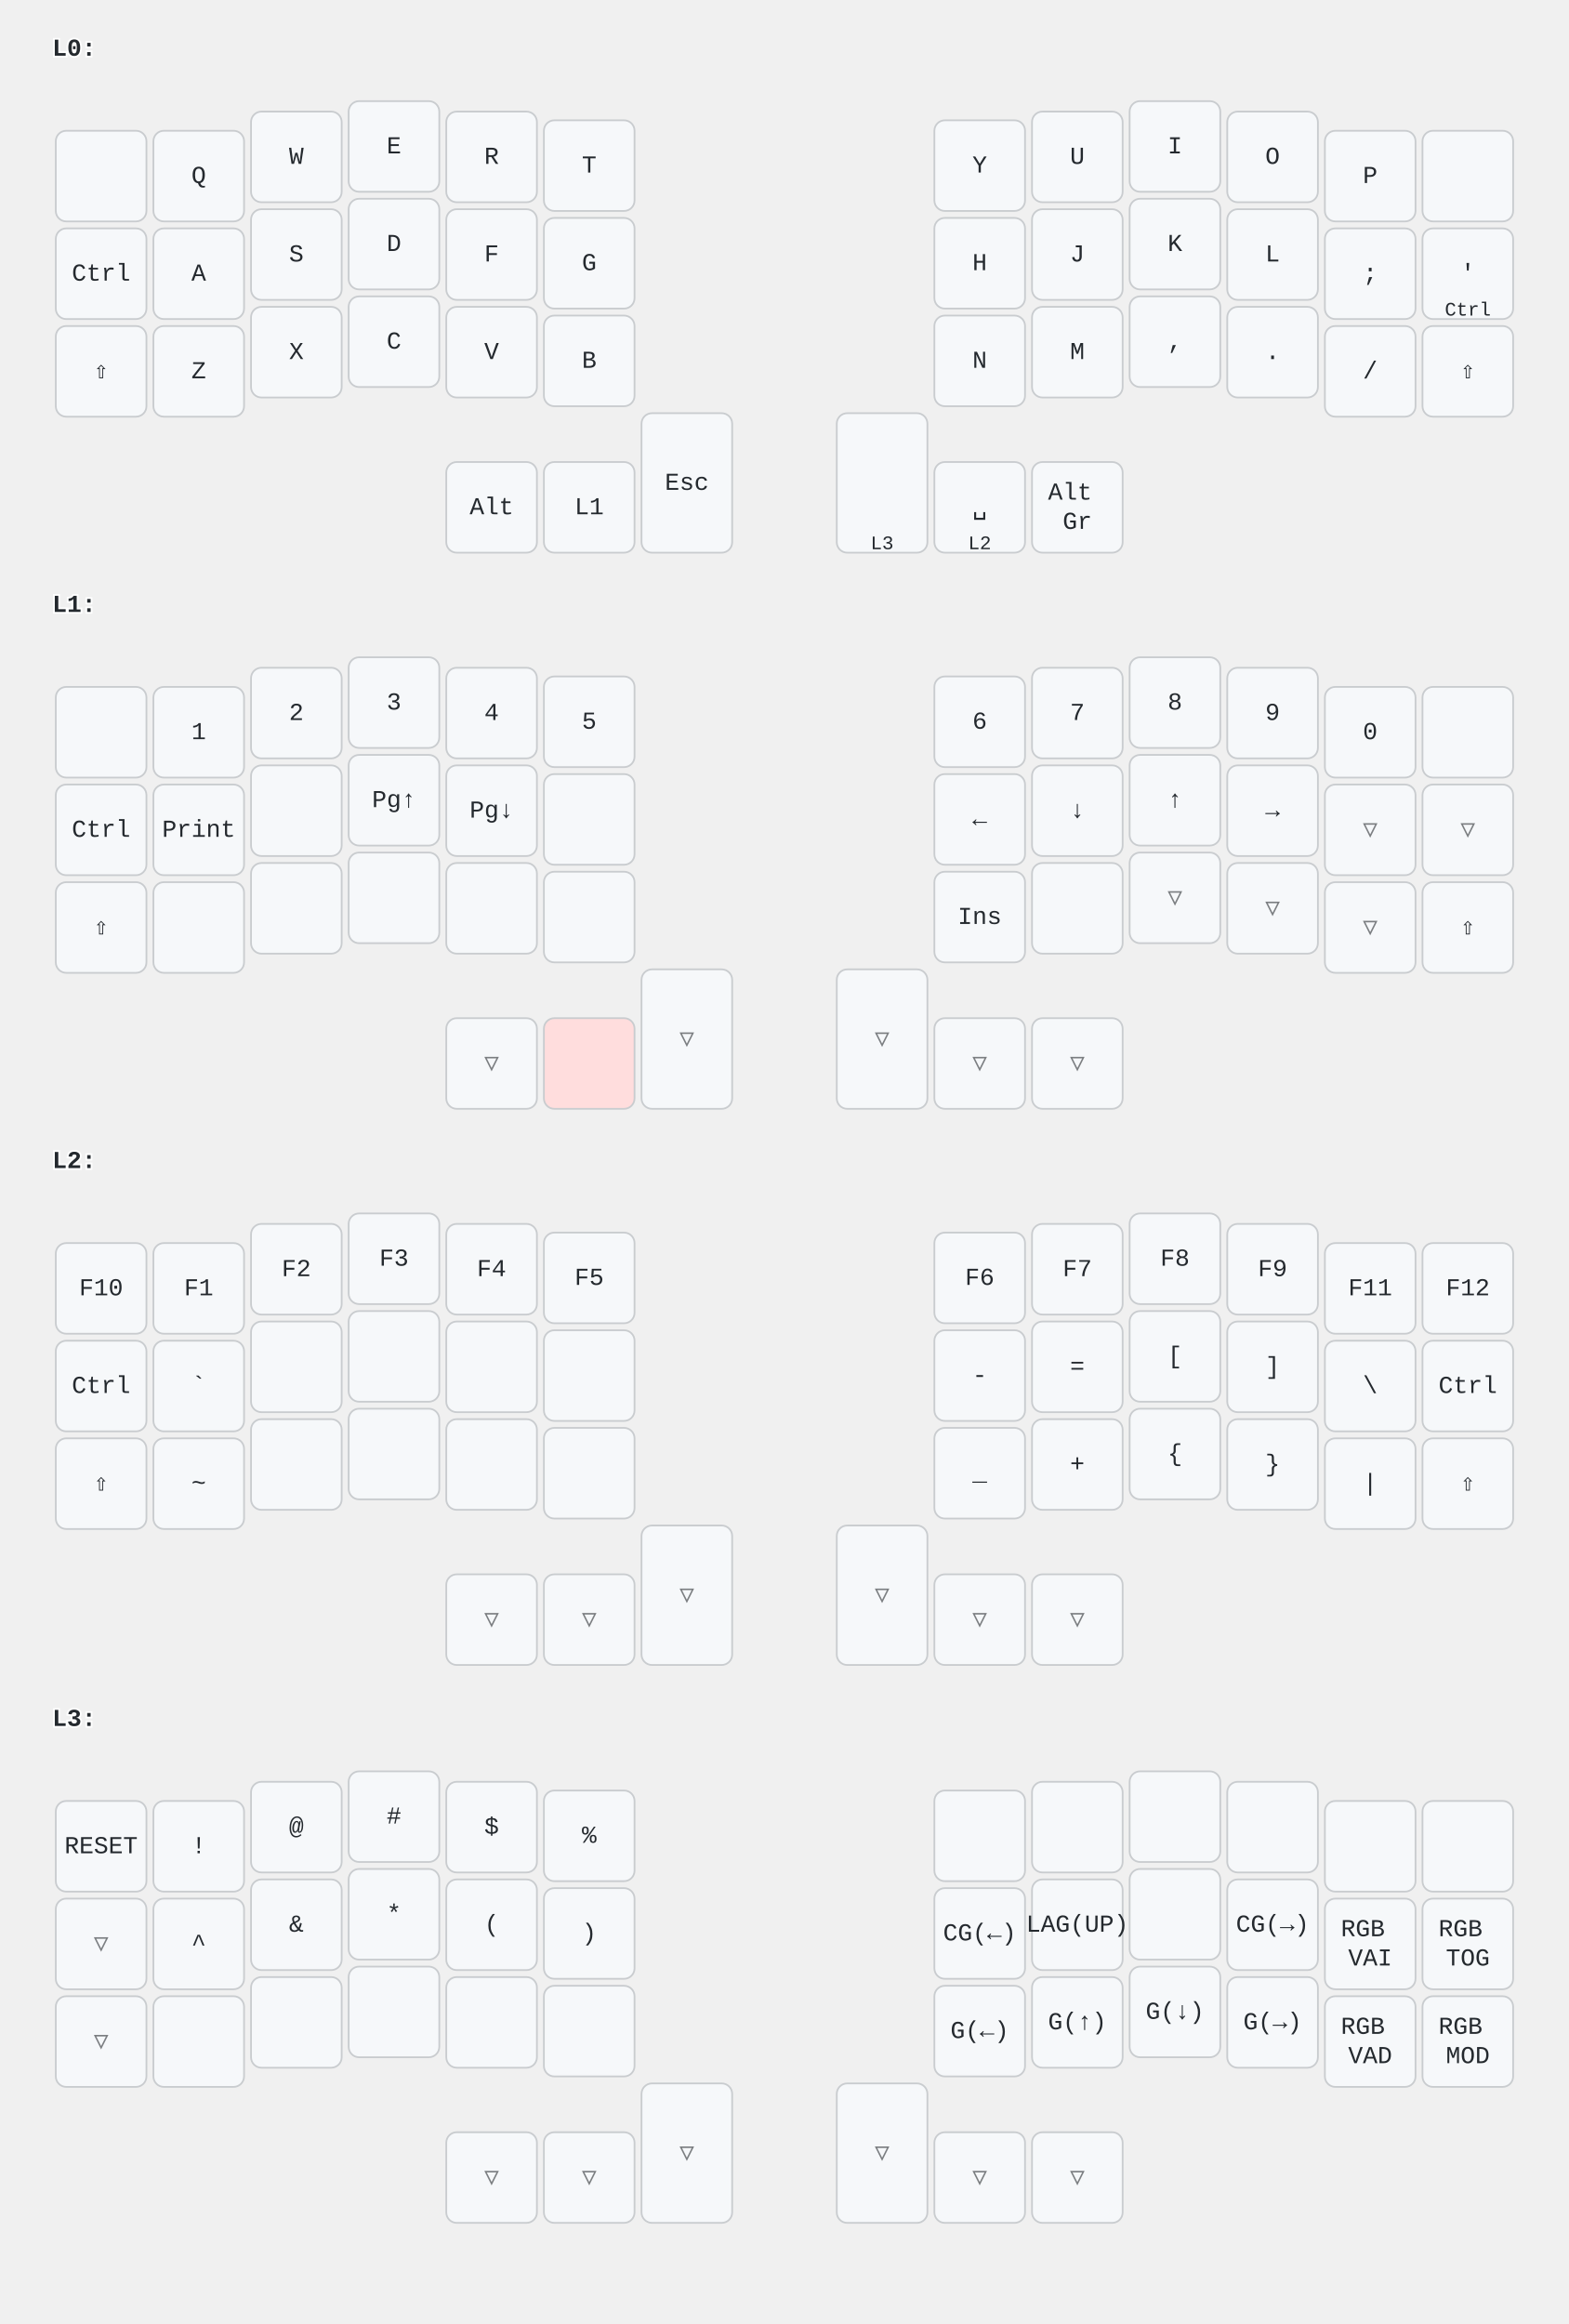
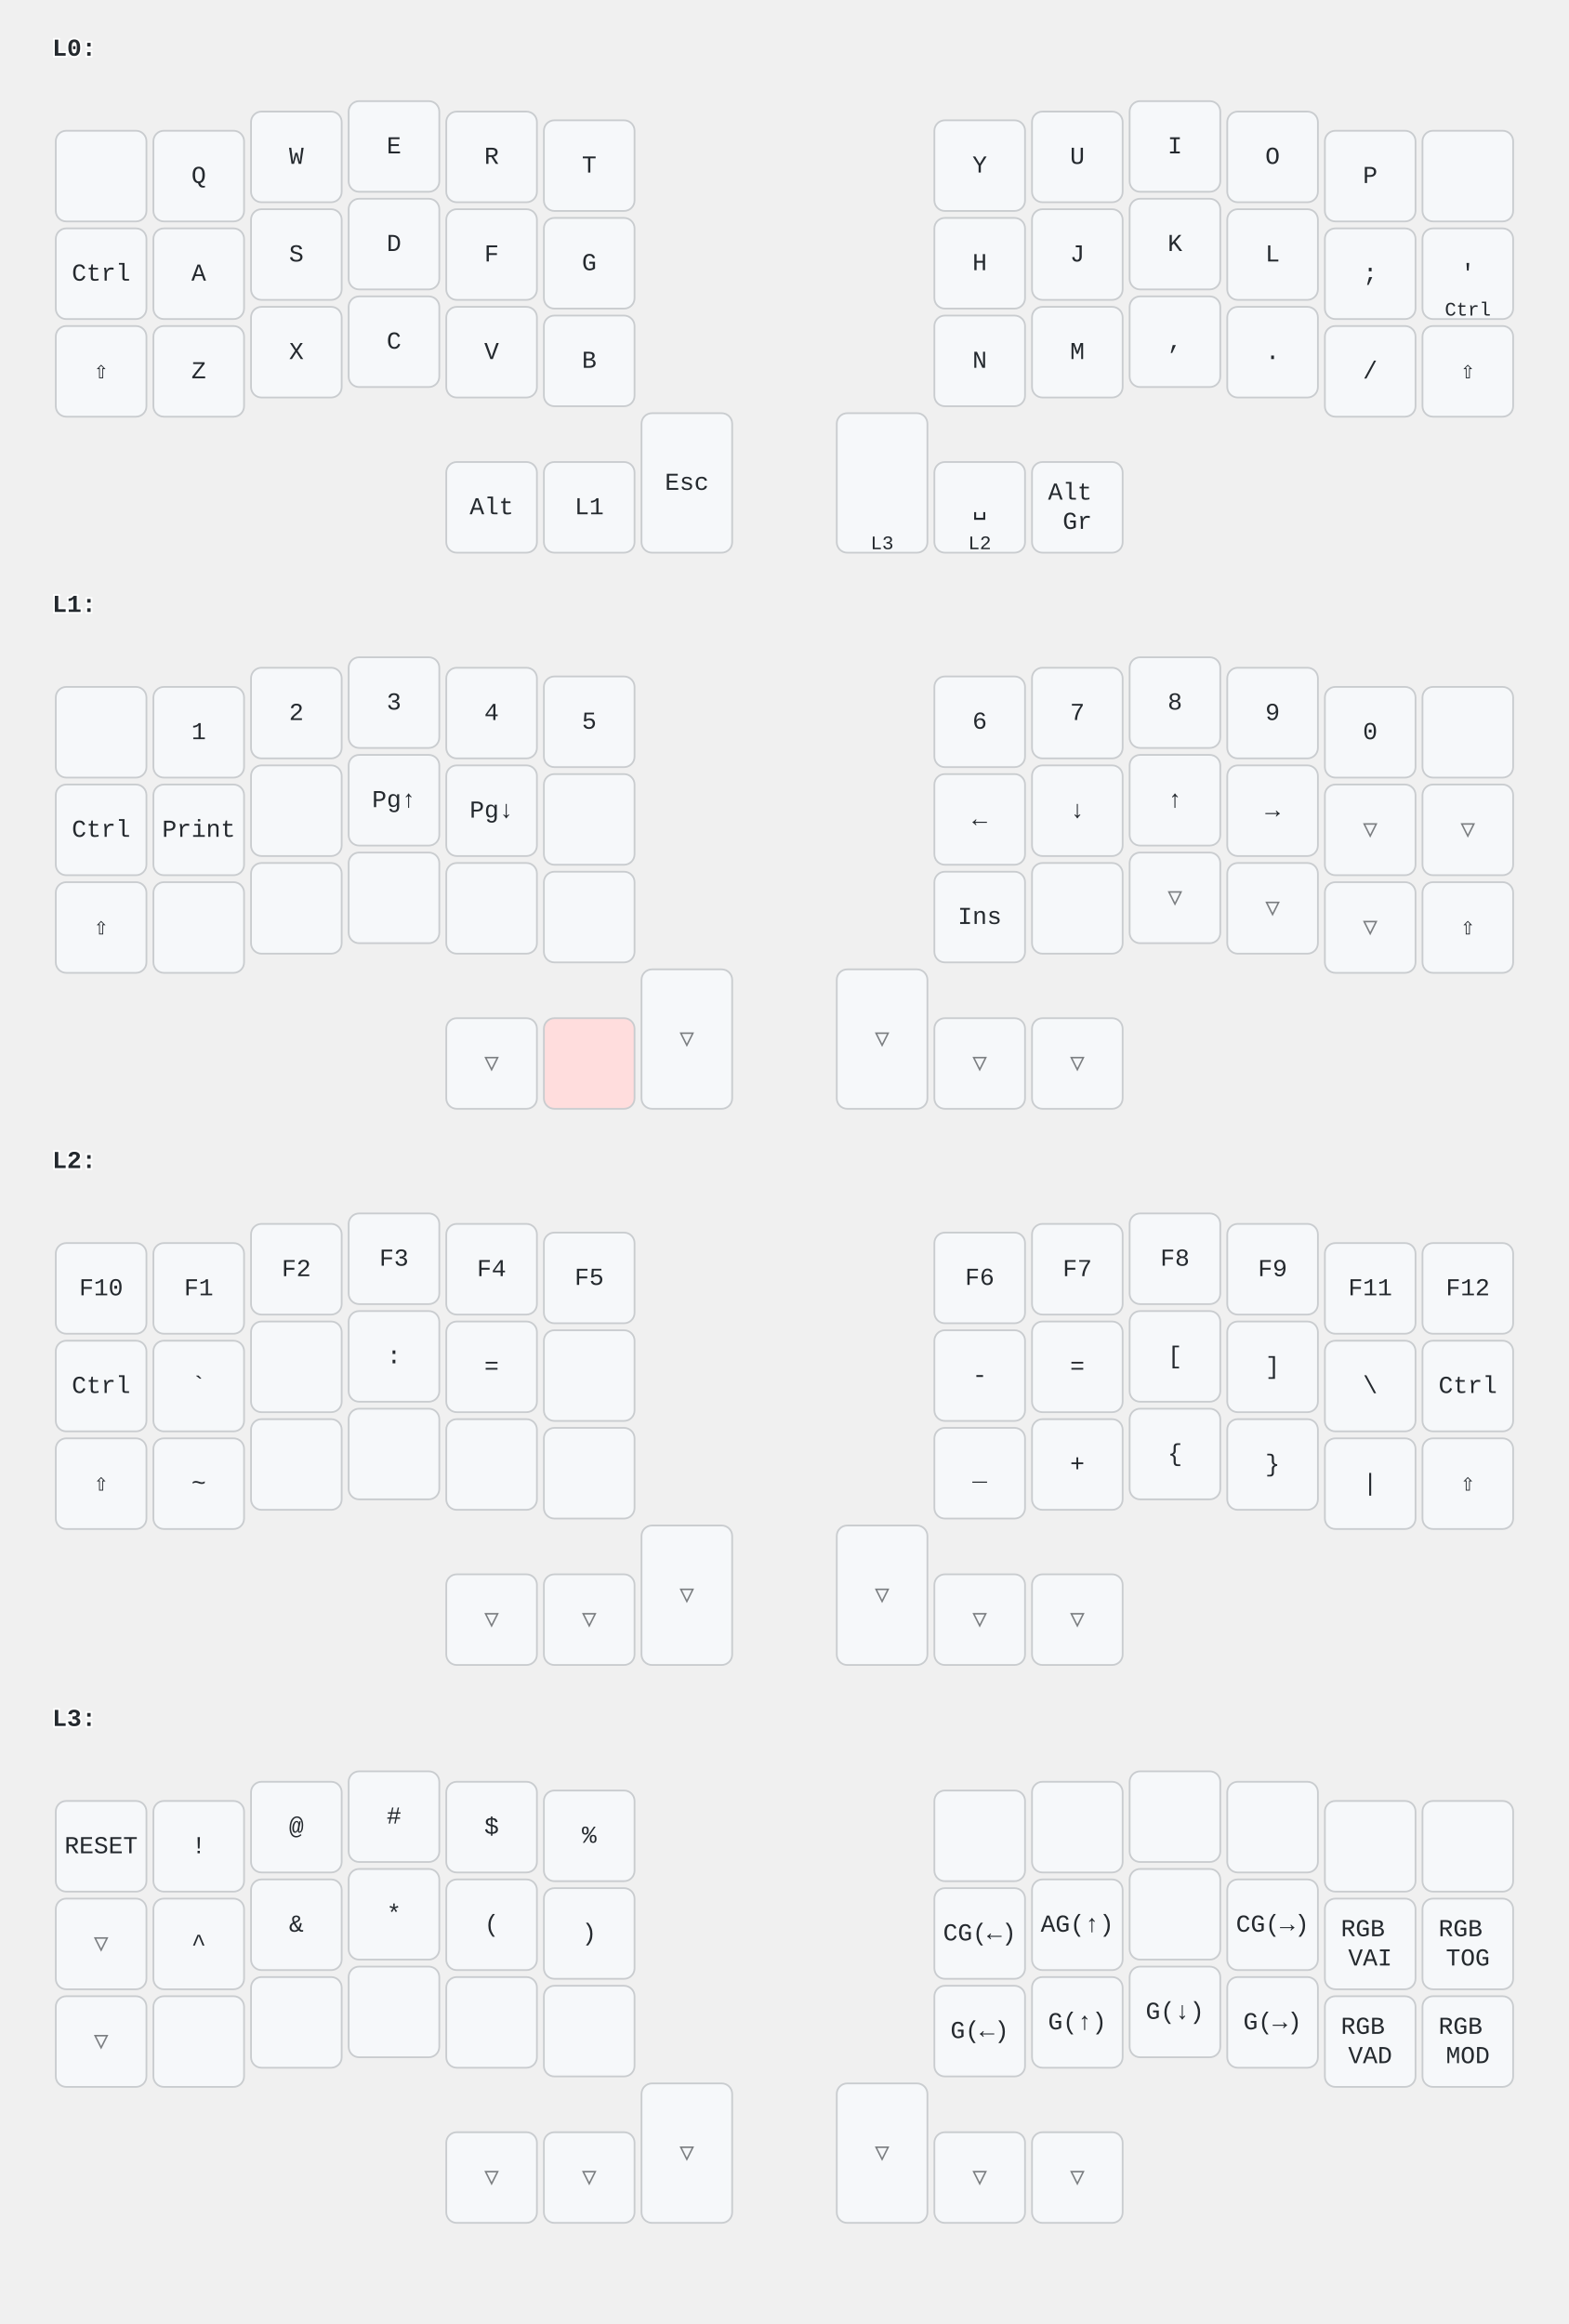
<svg xmlns="http://www.w3.org/2000/svg" xmlns:xlink="http://www.w3.org/1999/xlink" width="900" height="1333" viewBox="0 0 900 1333" class="keymap">
  <defs>/* start glyphs */
<svg id="mdi:apps">
      <svg id="mdi-apps" viewBox="0 0 24 24">
        <path d="M16,20H20V16H16M16,14H20V10H16M10,8H14V4H10M16,8H20V4H16M10,14H14V10H10M4,14H8V10H4M4,20H8V16H4M10,20H14V16H10M4,8H8V4H4V8Z" />
      </svg>
    </svg>
    <svg id="mdi:backspace">
      <svg id="mdi-backspace" viewBox="0 0 24 24">
        <path d="M22,3H7C6.31,3 5.77,3.35 5.41,3.88L0,12L5.41,20.11C5.77,20.64 6.31,21 7,21H22A2,2 0 0,0 24,19V5A2,2 0 0,0 22,3M19,15.59L17.59,17L14,13.41L10.41,17L9,15.59L12.59,12L9,8.41L10.41,7L14,10.59L17.59,7L19,8.41L15.41,12" />
      </svg>
    </svg>
    <svg id="mdi:backspace-reverse">
      <svg id="mdi-backspace-reverse" viewBox="0 0 24 24">
        <path d="M2,21H17C17.7,21 18.2,20.6 18.6,20.1L24,12L18.6,3.9C18.2,3.4 17.7,3 17,3H2A2,2 0 0,0 0,5V19A2,2 0 0,0 2,21M5,8.4L6.4,7L10,10.6L13.6,7L15,8.4L11.4,12L15,15.6L13.6,17L10,13.4L6.4,17L5,15.6L8.6,12" />
      </svg>
    </svg>
    <svg id="mdi:keyboard-return">
      <svg id="mdi-keyboard-return" viewBox="0 0 24 24">
        <path d="M19,7V11H5.83L9.41,7.41L8,6L2,12L8,18L9.41,16.58L5.83,13H21V7H19Z" />
      </svg>
    </svg>
    <svg id="mdi:keyboard-tab">
      <svg id="mdi-keyboard-tab" viewBox="0 0 24 24">
        <path d="M20,18H22V6H20M11.59,7.41L15.17,11H1V13H15.17L11.59,16.58L13,18L19,12L13,6L11.59,7.41Z" />
      </svg>
    </svg>
    <svg id="mdi:microsoft-windows">
      <svg id="mdi-microsoft-windows" viewBox="0 0 24 24">
        <path d="M3,12V6.75L9,5.43V11.91L3,12M20,3V11.75L10,11.9V5.21L20,3M3,13L9,13.09V19.9L3,18.75V13M20,13.25V22L10,20.09V13.1L20,13.25Z" />
      </svg>
    </svg>
    <svg id="mdi:ray-end">
      <svg id="mdi-ray-end" viewBox="0 0 24 24">
        <path d="M20,9C18.69,9 17.58,9.83 17.17,11H2V13H17.17C17.58,14.17 18.69,15 20,15A3,3 0 0,0 23,12A3,3 0 0,0 20,9Z" />
      </svg>
    </svg>
    <svg id="mdi:ray-start">
      <svg id="mdi-ray-start" viewBox="0 0 24 24">
        <path d="M4,9C5.31,9 6.42,9.83 6.83,11H22V13H6.83C6.42,14.17 5.31,15 4,15A3,3 0 0,1 1,12A3,3 0 0,1 4,9Z" />
      </svg>
    </svg>
  </defs>/* end glyphs */
<style>/* inherit to force styles through use tags */
svg path {
    fill: inherit;
}

/* font and background color specifications */
svg.keymap {
    font-family: SFMono-Regular,Consolas,Liberation Mono,Menlo,monospace;
    font-size: 14px;
    font-kerning: normal;
    text-rendering: optimizeLegibility;
    fill: #24292e;
}

/* default key styling */
rect.key {
    fill: #f6f8fa;
    stroke: #c9cccf;
    stroke-width: 1;
}

/* default key side styling, only used is draw_key_sides is set */
rect.side {
    filter: brightness(90%);
}

/* color accent for combo boxes */
rect.combo, rect.combo-separate {
    fill: #cdf;
}

/* color accent for held keys */
rect.held, rect.combo.held {
    fill: #fdd;
}

/* color accent for ghost (optional) keys */
rect.ghost, rect.combo.ghost {
    stroke-dasharray: 4, 4;
    stroke-width: 2;
}

text {
    text-anchor: middle;
    dominant-baseline: middle;
}

/* styling for layer labels */
text.label {
    font-weight: bold;
    text-anchor: start;
    stroke: white;
    stroke-width: 2;
    paint-order: stroke;
}

/* styling for combo tap, and key hold/shifted label text */
text.combo, text.hold, text.shifted {
    font-size: 11px;
}

text.hold {
    text-anchor: middle;
    dominant-baseline: auto;
}

text.shifted {
    text-anchor: middle;
    dominant-baseline: hanging;
}

/* styling for hold/shifted label text in combo box */
text.combo.hold, text.combo.shifted {
    font-size: 8px;
}

/* lighter symbol for transparent keys */
text.trans {
    fill: #7b7e81;
}

/* styling for combo dendrons */
path.combo {
    stroke-width: 1;
    stroke: gray;
    fill: none;
}

/* Start Tabler Icons Cleanup */
/* cannot use height/width with glyphs */
.icon-tabler &gt; path {
    fill: inherit;
    stroke: inherit;
    stroke-width: 2;
}
/* hide tabler's default box */
.icon-tabler &gt; path[stroke="none"][fill="none"] {
    visibility: hidden;
}
/* End Tabler Icons Cleanup */
</style>
  <g transform="translate(30, 0)" class="layer-L0">
    <text x="0" y="28" class="label">L0:</text>
    <g transform="translate(0, 56)">
      <g transform="translate(28, 45)" class="key keypos-0">
        <rect rx="6" ry="6" x="-26" y="-26" width="52" height="52" class="key" />
        <use href="#mdi:keyboard-tab" xlink:href="#mdi:keyboard-tab" x="-7" y="-7" height="14" width="14.0" class="key tap glyph mdi:keyboard-tab" />
      </g>
      <g transform="translate(84, 45)" class="key keypos-1">
        <rect rx="6" ry="6" x="-26" y="-26" width="52" height="52" class="key" />
        <text x="0" y="0" class="key tap">Q</text>
      </g>
      <g transform="translate(140, 34)" class="key keypos-2">
        <rect rx="6" ry="6" x="-26" y="-26" width="52" height="52" class="key" />
        <text x="0" y="0" class="key tap">W</text>
      </g>
      <g transform="translate(196, 28)" class="key keypos-3">
        <rect rx="6" ry="6" x="-26" y="-26" width="52" height="52" class="key" />
        <text x="0" y="0" class="key tap">E</text>
      </g>
      <g transform="translate(252, 34)" class="key keypos-4">
        <rect rx="6" ry="6" x="-26" y="-26" width="52" height="52" class="key" />
        <text x="0" y="0" class="key tap">R</text>
      </g>
      <g transform="translate(308, 39)" class="key keypos-5">
        <rect rx="6" ry="6" x="-26" y="-26" width="52" height="52" class="key" />
        <text x="0" y="0" class="key tap">T</text>
      </g>
      <g transform="translate(532, 39)" class="key keypos-6">
        <rect rx="6" ry="6" x="-26" y="-26" width="52" height="52" class="key" />
        <text x="0" y="0" class="key tap">Y</text>
      </g>
      <g transform="translate(588, 34)" class="key keypos-7">
        <rect rx="6" ry="6" x="-26" y="-26" width="52" height="52" class="key" />
        <text x="0" y="0" class="key tap">U</text>
      </g>
      <g transform="translate(644, 28)" class="key keypos-8">
        <rect rx="6" ry="6" x="-26" y="-26" width="52" height="52" class="key" />
        <text x="0" y="0" class="key tap">I</text>
      </g>
      <g transform="translate(700, 34)" class="key keypos-9">
        <rect rx="6" ry="6" x="-26" y="-26" width="52" height="52" class="key" />
        <text x="0" y="0" class="key tap">O</text>
      </g>
      <g transform="translate(756, 45)" class="key keypos-10">
        <rect rx="6" ry="6" x="-26" y="-26" width="52" height="52" class="key" />
        <text x="0" y="0" class="key tap">P</text>
      </g>
      <g transform="translate(812, 45)" class="key keypos-11">
        <rect rx="6" ry="6" x="-26" y="-26" width="52" height="52" class="key" />
        <use href="#mdi:backspace" xlink:href="#mdi:backspace" x="-7" y="-7" height="14" width="14.0" class="key tap glyph mdi:backspace" />
      </g>
      <g transform="translate(28, 101)" class="key keypos-12">
        <rect rx="6" ry="6" x="-26" y="-26" width="52" height="52" class="key" />
        <text x="0" y="0" class="key tap">Ctrl</text>
      </g>
      <g transform="translate(84, 101)" class="key keypos-13">
        <rect rx="6" ry="6" x="-26" y="-26" width="52" height="52" class="key" />
        <text x="0" y="0" class="key tap">A</text>
      </g>
      <g transform="translate(140, 90)" class="key keypos-14">
        <rect rx="6" ry="6" x="-26" y="-26" width="52" height="52" class="key" />
        <text x="0" y="0" class="key tap">S</text>
      </g>
      <g transform="translate(196, 84)" class="key keypos-15">
        <rect rx="6" ry="6" x="-26" y="-26" width="52" height="52" class="key" />
        <text x="0" y="0" class="key tap">D</text>
      </g>
      <g transform="translate(252, 90)" class="key keypos-16">
        <rect rx="6" ry="6" x="-26" y="-26" width="52" height="52" class="key" />
        <text x="0" y="0" class="key tap">F</text>
      </g>
      <g transform="translate(308, 95)" class="key keypos-17">
        <rect rx="6" ry="6" x="-26" y="-26" width="52" height="52" class="key" />
        <text x="0" y="0" class="key tap">G</text>
      </g>
      <g transform="translate(532, 95)" class="key keypos-18">
        <rect rx="6" ry="6" x="-26" y="-26" width="52" height="52" class="key" />
        <text x="0" y="0" class="key tap">H</text>
      </g>
      <g transform="translate(588, 90)" class="key keypos-19">
        <rect rx="6" ry="6" x="-26" y="-26" width="52" height="52" class="key" />
        <text x="0" y="0" class="key tap">J</text>
      </g>
      <g transform="translate(644, 84)" class="key keypos-20">
        <rect rx="6" ry="6" x="-26" y="-26" width="52" height="52" class="key" />
        <text x="0" y="0" class="key tap">K</text>
      </g>
      <g transform="translate(700, 90)" class="key keypos-21">
        <rect rx="6" ry="6" x="-26" y="-26" width="52" height="52" class="key" />
        <text x="0" y="0" class="key tap">L</text>
      </g>
      <g transform="translate(756, 101)" class="key keypos-22">
        <rect rx="6" ry="6" x="-26" y="-26" width="52" height="52" class="key" />
        <text x="0" y="0" class="key tap">;</text>
      </g>
      <g transform="translate(812, 101)" class="key keypos-23">
        <rect rx="6" ry="6" x="-26" y="-26" width="52" height="52" class="key" />
        <text x="0" y="0" class="key tap">'</text>
        <text x="0" y="24" class="key hold">Ctrl</text>
      </g>
      <g transform="translate(28, 157)" class="key keypos-24">
        <rect rx="6" ry="6" x="-26" y="-26" width="52" height="52" class="key" />
        <text x="0" y="0" class="key tap">⇧</text>
      </g>
      <g transform="translate(84, 157)" class="key keypos-25">
        <rect rx="6" ry="6" x="-26" y="-26" width="52" height="52" class="key" />
        <text x="0" y="0" class="key tap">Z</text>
      </g>
      <g transform="translate(140, 146)" class="key keypos-26">
        <rect rx="6" ry="6" x="-26" y="-26" width="52" height="52" class="key" />
        <text x="0" y="0" class="key tap">X</text>
      </g>
      <g transform="translate(196, 140)" class="key keypos-27">
        <rect rx="6" ry="6" x="-26" y="-26" width="52" height="52" class="key" />
        <text x="0" y="0" class="key tap">C</text>
      </g>
      <g transform="translate(252, 146)" class="key keypos-28">
        <rect rx="6" ry="6" x="-26" y="-26" width="52" height="52" class="key" />
        <text x="0" y="0" class="key tap">V</text>
      </g>
      <g transform="translate(308, 151)" class="key keypos-29">
        <rect rx="6" ry="6" x="-26" y="-26" width="52" height="52" class="key" />
        <text x="0" y="0" class="key tap">B</text>
      </g>
      <g transform="translate(532, 151)" class="key keypos-30">
        <rect rx="6" ry="6" x="-26" y="-26" width="52" height="52" class="key" />
        <text x="0" y="0" class="key tap">N</text>
      </g>
      <g transform="translate(588, 146)" class="key keypos-31">
        <rect rx="6" ry="6" x="-26" y="-26" width="52" height="52" class="key" />
        <text x="0" y="0" class="key tap">M</text>
      </g>
      <g transform="translate(644, 140)" class="key keypos-32">
        <rect rx="6" ry="6" x="-26" y="-26" width="52" height="52" class="key" />
        <text x="0" y="0" class="key tap">,</text>
      </g>
      <g transform="translate(700, 146)" class="key keypos-33">
        <rect rx="6" ry="6" x="-26" y="-26" width="52" height="52" class="key" />
        <text x="0" y="0" class="key tap">.</text>
      </g>
      <g transform="translate(756, 157)" class="key keypos-34">
        <rect rx="6" ry="6" x="-26" y="-26" width="52" height="52" class="key" />
        <text x="0" y="0" class="key tap">/</text>
      </g>
      <g transform="translate(812, 157)" class="key keypos-35">
        <rect rx="6" ry="6" x="-26" y="-26" width="52" height="52" class="key" />
        <text x="0" y="0" class="key tap">⇧</text>
      </g>
      <g transform="translate(252, 235)" class="key keypos-36">
        <rect rx="6" ry="6" x="-26" y="-26" width="52" height="52" class="key" />
        <text x="0" y="0" class="key tap">Alt</text>
      </g>
      <g transform="translate(308, 235)" class="key keypos-37">
        <rect rx="6" ry="6" x="-26" y="-26" width="52" height="52" class="key" />
        <text x="0" y="0" class="key tap">L1</text>
      </g>
      <g transform="translate(364, 221)" class="key keypos-38">
        <rect rx="6" ry="6" x="-26" y="-40" width="52" height="80" class="key" />
        <text x="0" y="0" class="key tap">Esc</text>
        <use href="#mdi:microsoft-windows" xlink:href="#mdi:microsoft-windows" x="-6" y="26" height="12" width="12.0" class="key hold glyph mdi:microsoft-windows" />
      </g>
      <g transform="translate(476, 221)" class="key keypos-39">
        <rect rx="6" ry="6" x="-26" y="-40" width="52" height="80" class="key" />
        <use href="#mdi:keyboard-return" xlink:href="#mdi:keyboard-return" x="-7" y="-7" height="14" width="14.0" class="key tap glyph mdi:keyboard-return" />
        <text x="0" y="38" class="key hold">L3</text>
      </g>
      <g transform="translate(532, 235)" class="key keypos-40">
        <rect rx="6" ry="6" x="-26" y="-26" width="52" height="52" class="key" />
        <text x="0" y="0" class="key tap">␣</text>
        <text x="0" y="24" class="key hold">L2</text>
      </g>
      <g transform="translate(588, 235)" class="key keypos-41">
        <rect rx="6" ry="6" x="-26" y="-26" width="52" height="52" class="key" />
        <text x="0" y="0" class="key tap">
          <tspan x="0" dy="-0.6em">Alt</tspan>
          <tspan x="0" dy="1.2em">Gr</tspan>
        </text>
      </g>
    </g>
  </g>
  <g transform="translate(30, 319)" class="layer-L1">
    <text x="0" y="28" class="label">L1:</text>
    <g transform="translate(0, 56)">
      <g transform="translate(28, 45)" class="key keypos-0">
        <rect rx="6" ry="6" x="-26" y="-26" width="52" height="52" class="key" />
        <use href="#mdi:keyboard-tab" xlink:href="#mdi:keyboard-tab" x="-7" y="-7" height="14" width="14.0" class="key tap glyph mdi:keyboard-tab" />
      </g>
      <g transform="translate(84, 45)" class="key keypos-1">
        <rect rx="6" ry="6" x="-26" y="-26" width="52" height="52" class="key" />
        <text x="0" y="0" class="key tap">1</text>
      </g>
      <g transform="translate(140, 34)" class="key keypos-2">
        <rect rx="6" ry="6" x="-26" y="-26" width="52" height="52" class="key" />
        <text x="0" y="0" class="key tap">2</text>
      </g>
      <g transform="translate(196, 28)" class="key keypos-3">
        <rect rx="6" ry="6" x="-26" y="-26" width="52" height="52" class="key" />
        <text x="0" y="0" class="key tap">3</text>
      </g>
      <g transform="translate(252, 34)" class="key keypos-4">
        <rect rx="6" ry="6" x="-26" y="-26" width="52" height="52" class="key" />
        <text x="0" y="0" class="key tap">4</text>
      </g>
      <g transform="translate(308, 39)" class="key keypos-5">
        <rect rx="6" ry="6" x="-26" y="-26" width="52" height="52" class="key" />
        <text x="0" y="0" class="key tap">5</text>
      </g>
      <g transform="translate(532, 39)" class="key keypos-6">
        <rect rx="6" ry="6" x="-26" y="-26" width="52" height="52" class="key" />
        <text x="0" y="0" class="key tap">6</text>
      </g>
      <g transform="translate(588, 34)" class="key keypos-7">
        <rect rx="6" ry="6" x="-26" y="-26" width="52" height="52" class="key" />
        <text x="0" y="0" class="key tap">7</text>
      </g>
      <g transform="translate(644, 28)" class="key keypos-8">
        <rect rx="6" ry="6" x="-26" y="-26" width="52" height="52" class="key" />
        <text x="0" y="0" class="key tap">8</text>
      </g>
      <g transform="translate(700, 34)" class="key keypos-9">
        <rect rx="6" ry="6" x="-26" y="-26" width="52" height="52" class="key" />
        <text x="0" y="0" class="key tap">9</text>
      </g>
      <g transform="translate(756, 45)" class="key keypos-10">
        <rect rx="6" ry="6" x="-26" y="-26" width="52" height="52" class="key" />
        <text x="0" y="0" class="key tap">0</text>
      </g>
      <g transform="translate(812, 45)" class="key keypos-11">
        <rect rx="6" ry="6" x="-26" y="-26" width="52" height="52" class="key" />
        <use href="#mdi:backspace-reverse" xlink:href="#mdi:backspace-reverse" x="-7" y="-7" height="14" width="14.0" class="key tap glyph mdi:backspace-reverse" />
      </g>
      <g transform="translate(28, 101)" class="key keypos-12">
        <rect rx="6" ry="6" x="-26" y="-26" width="52" height="52" class="key" />
        <text x="0" y="0" class="key tap">Ctrl</text>
      </g>
      <g transform="translate(84, 101)" class="key keypos-13">
        <rect rx="6" ry="6" x="-26" y="-26" width="52" height="52" class="key" />
        <text x="0" y="0" class="key tap">Print</text>
      </g>
      <g transform="translate(140, 90)" class="key keypos-14">
        <rect rx="6" ry="6" x="-26" y="-26" width="52" height="52" class="key" />
        <use href="#mdi:ray-start" xlink:href="#mdi:ray-start" x="-7" y="-7" height="14" width="14.0" class="key tap glyph mdi:ray-start" />
      </g>
      <g transform="translate(196, 84)" class="key keypos-15">
        <rect rx="6" ry="6" x="-26" y="-26" width="52" height="52" class="key" />
        <text x="0" y="0" class="key tap">Pg↑</text>
      </g>
      <g transform="translate(252, 90)" class="key keypos-16">
        <rect rx="6" ry="6" x="-26" y="-26" width="52" height="52" class="key" />
        <text x="0" y="0" class="key tap">Pg↓</text>
      </g>
      <g transform="translate(308, 95)" class="key keypos-17">
        <rect rx="6" ry="6" x="-26" y="-26" width="52" height="52" class="key" />
        <use href="#mdi:ray-end" xlink:href="#mdi:ray-end" x="-7" y="-7" height="14" width="14.0" class="key tap glyph mdi:ray-end" />
      </g>
      <g transform="translate(532, 95)" class="key keypos-18">
        <rect rx="6" ry="6" x="-26" y="-26" width="52" height="52" class="key" />
        <text x="0" y="0" class="key tap">←</text>
      </g>
      <g transform="translate(588, 90)" class="key keypos-19">
        <rect rx="6" ry="6" x="-26" y="-26" width="52" height="52" class="key" />
        <text x="0" y="0" class="key tap">↓</text>
      </g>
      <g transform="translate(644, 84)" class="key keypos-20">
        <rect rx="6" ry="6" x="-26" y="-26" width="52" height="52" class="key" />
        <text x="0" y="0" class="key tap">↑</text>
      </g>
      <g transform="translate(700, 90)" class="key keypos-21">
        <rect rx="6" ry="6" x="-26" y="-26" width="52" height="52" class="key" />
        <text x="0" y="0" class="key tap">→</text>
      </g>
      <g transform="translate(756, 101)" class="key trans keypos-22">
        <rect rx="6" ry="6" x="-26" y="-26" width="52" height="52" class="key trans" />
        <text x="0" y="0" class="key trans tap">▽</text>
      </g>
      <g transform="translate(812, 101)" class="key trans keypos-23">
        <rect rx="6" ry="6" x="-26" y="-26" width="52" height="52" class="key trans" />
        <text x="0" y="0" class="key trans tap">▽</text>
      </g>
      <g transform="translate(28, 157)" class="key keypos-24">
        <rect rx="6" ry="6" x="-26" y="-26" width="52" height="52" class="key" />
        <text x="0" y="0" class="key tap">⇧</text>
      </g>
      <g transform="translate(84, 157)" class="key keypos-25">
        <rect rx="6" ry="6" x="-26" y="-26" width="52" height="52" class="key" />
      </g>
      <g transform="translate(140, 146)" class="key keypos-26">
        <rect rx="6" ry="6" x="-26" y="-26" width="52" height="52" class="key" />
      </g>
      <g transform="translate(196, 140)" class="key keypos-27">
        <rect rx="6" ry="6" x="-26" y="-26" width="52" height="52" class="key" />
      </g>
      <g transform="translate(252, 146)" class="key keypos-28">
        <rect rx="6" ry="6" x="-26" y="-26" width="52" height="52" class="key" />
      </g>
      <g transform="translate(308, 151)" class="key keypos-29">
        <rect rx="6" ry="6" x="-26" y="-26" width="52" height="52" class="key" />
      </g>
      <g transform="translate(532, 151)" class="key keypos-30">
        <rect rx="6" ry="6" x="-26" y="-26" width="52" height="52" class="key" />
        <text x="0" y="0" class="key tap">Ins</text>
      </g>
      <g transform="translate(588, 146)" class="key keypos-31">
        <rect rx="6" ry="6" x="-26" y="-26" width="52" height="52" class="key" />
        <use href="#mdi:apps" xlink:href="#mdi:apps" x="-7" y="-7" height="14" width="14.0" class="key tap glyph mdi:apps" />
      </g>
      <g transform="translate(644, 140)" class="key trans keypos-32">
        <rect rx="6" ry="6" x="-26" y="-26" width="52" height="52" class="key trans" />
        <text x="0" y="0" class="key trans tap">▽</text>
      </g>
      <g transform="translate(700, 146)" class="key trans keypos-33">
        <rect rx="6" ry="6" x="-26" y="-26" width="52" height="52" class="key trans" />
        <text x="0" y="0" class="key trans tap">▽</text>
      </g>
      <g transform="translate(756, 157)" class="key trans keypos-34">
        <rect rx="6" ry="6" x="-26" y="-26" width="52" height="52" class="key trans" />
        <text x="0" y="0" class="key trans tap">▽</text>
      </g>
      <g transform="translate(812, 157)" class="key keypos-35">
        <rect rx="6" ry="6" x="-26" y="-26" width="52" height="52" class="key" />
        <text x="0" y="0" class="key tap">⇧</text>
      </g>
      <g transform="translate(252, 235)" class="key trans keypos-36">
        <rect rx="6" ry="6" x="-26" y="-26" width="52" height="52" class="key trans" />
        <text x="0" y="0" class="key trans tap">▽</text>
      </g>
      <g transform="translate(308, 235)" class="key held keypos-37">
        <rect rx="6" ry="6" x="-26" y="-26" width="52" height="52" class="key held" />
      </g>
      <g transform="translate(364, 221)" class="key trans keypos-38">
        <rect rx="6" ry="6" x="-26" y="-40" width="52" height="80" class="key trans" />
        <text x="0" y="0" class="key trans tap">▽</text>
      </g>
      <g transform="translate(476, 221)" class="key trans keypos-39">
        <rect rx="6" ry="6" x="-26" y="-40" width="52" height="80" class="key trans" />
        <text x="0" y="0" class="key trans tap">▽</text>
      </g>
      <g transform="translate(532, 235)" class="key trans keypos-40">
        <rect rx="6" ry="6" x="-26" y="-26" width="52" height="52" class="key trans" />
        <text x="0" y="0" class="key trans tap">▽</text>
      </g>
      <g transform="translate(588, 235)" class="key trans keypos-41">
        <rect rx="6" ry="6" x="-26" y="-26" width="52" height="52" class="key trans" />
        <text x="0" y="0" class="key trans tap">▽</text>
      </g>
    </g>
  </g>
  <g transform="translate(30, 638)" class="layer-L2">
    <text x="0" y="28" class="label">L2:</text>
    <g transform="translate(0, 56)">
      <g transform="translate(28, 45)" class="key keypos-0">
        <rect rx="6" ry="6" x="-26" y="-26" width="52" height="52" class="key" />
        <text x="0" y="0" class="key tap">F10</text>
      </g>
      <g transform="translate(84, 45)" class="key keypos-1">
        <rect rx="6" ry="6" x="-26" y="-26" width="52" height="52" class="key" />
        <text x="0" y="0" class="key tap">F1</text>
      </g>
      <g transform="translate(140, 34)" class="key keypos-2">
        <rect rx="6" ry="6" x="-26" y="-26" width="52" height="52" class="key" />
        <text x="0" y="0" class="key tap">F2</text>
      </g>
      <g transform="translate(196, 28)" class="key keypos-3">
        <rect rx="6" ry="6" x="-26" y="-26" width="52" height="52" class="key" />
        <text x="0" y="0" class="key tap">F3</text>
      </g>
      <g transform="translate(252, 34)" class="key keypos-4">
        <rect rx="6" ry="6" x="-26" y="-26" width="52" height="52" class="key" />
        <text x="0" y="0" class="key tap">F4</text>
      </g>
      <g transform="translate(308, 39)" class="key keypos-5">
        <rect rx="6" ry="6" x="-26" y="-26" width="52" height="52" class="key" />
        <text x="0" y="0" class="key tap">F5</text>
      </g>
      <g transform="translate(532, 39)" class="key keypos-6">
        <rect rx="6" ry="6" x="-26" y="-26" width="52" height="52" class="key" />
        <text x="0" y="0" class="key tap">F6</text>
      </g>
      <g transform="translate(588, 34)" class="key keypos-7">
        <rect rx="6" ry="6" x="-26" y="-26" width="52" height="52" class="key" />
        <text x="0" y="0" class="key tap">F7</text>
      </g>
      <g transform="translate(644, 28)" class="key keypos-8">
        <rect rx="6" ry="6" x="-26" y="-26" width="52" height="52" class="key" />
        <text x="0" y="0" class="key tap">F8</text>
      </g>
      <g transform="translate(700, 34)" class="key keypos-9">
        <rect rx="6" ry="6" x="-26" y="-26" width="52" height="52" class="key" />
        <text x="0" y="0" class="key tap">F9</text>
      </g>
      <g transform="translate(756, 45)" class="key keypos-10">
        <rect rx="6" ry="6" x="-26" y="-26" width="52" height="52" class="key" />
        <text x="0" y="0" class="key tap">F11</text>
      </g>
      <g transform="translate(812, 45)" class="key keypos-11">
        <rect rx="6" ry="6" x="-26" y="-26" width="52" height="52" class="key" />
        <text x="0" y="0" class="key tap">F12</text>
      </g>
      <g transform="translate(28, 101)" class="key keypos-12">
        <rect rx="6" ry="6" x="-26" y="-26" width="52" height="52" class="key" />
        <text x="0" y="0" class="key tap">Ctrl</text>
      </g>
      <g transform="translate(84, 101)" class="key keypos-13">
        <rect rx="6" ry="6" x="-26" y="-26" width="52" height="52" class="key" />
        <text x="0" y="0" class="key tap">`</text>
      </g>
      <g transform="translate(140, 90)" class="key keypos-14">
        <rect rx="6" ry="6" x="-26" y="-26" width="52" height="52" class="key" />
      </g>
      <g transform="translate(196, 84)" class="key keypos-15">
        <rect rx="6" ry="6" x="-26" y="-26" width="52" height="52" class="key" />
+         <text x="0" y="0" class="key tap">:</text>
      </g>
      <g transform="translate(252, 90)" class="key keypos-16">
        <rect rx="6" ry="6" x="-26" y="-26" width="52" height="52" class="key" />
+         <text x="0" y="0" class="key tap">=</text>
      </g>
      <g transform="translate(308, 95)" class="key keypos-17">
        <rect rx="6" ry="6" x="-26" y="-26" width="52" height="52" class="key" />
      </g>
      <g transform="translate(532, 95)" class="key keypos-18">
        <rect rx="6" ry="6" x="-26" y="-26" width="52" height="52" class="key" />
        <text x="0" y="0" class="key tap">-</text>
      </g>
      <g transform="translate(588, 90)" class="key keypos-19">
        <rect rx="6" ry="6" x="-26" y="-26" width="52" height="52" class="key" />
        <text x="0" y="0" class="key tap">=</text>
      </g>
      <g transform="translate(644, 84)" class="key keypos-20">
        <rect rx="6" ry="6" x="-26" y="-26" width="52" height="52" class="key" />
        <text x="0" y="0" class="key tap">[</text>
      </g>
      <g transform="translate(700, 90)" class="key keypos-21">
        <rect rx="6" ry="6" x="-26" y="-26" width="52" height="52" class="key" />
        <text x="0" y="0" class="key tap">]</text>
      </g>
      <g transform="translate(756, 101)" class="key keypos-22">
        <rect rx="6" ry="6" x="-26" y="-26" width="52" height="52" class="key" />
        <text x="0" y="0" class="key tap">\</text>
      </g>
      <g transform="translate(812, 101)" class="key keypos-23">
        <rect rx="6" ry="6" x="-26" y="-26" width="52" height="52" class="key" />
        <text x="0" y="0" class="key tap">Ctrl</text>
      </g>
      <g transform="translate(28, 157)" class="key keypos-24">
        <rect rx="6" ry="6" x="-26" y="-26" width="52" height="52" class="key" />
        <text x="0" y="0" class="key tap">⇧</text>
      </g>
      <g transform="translate(84, 157)" class="key keypos-25">
        <rect rx="6" ry="6" x="-26" y="-26" width="52" height="52" class="key" />
        <text x="0" y="0" class="key tap">~</text>
      </g>
      <g transform="translate(140, 146)" class="key keypos-26">
        <rect rx="6" ry="6" x="-26" y="-26" width="52" height="52" class="key" />
      </g>
      <g transform="translate(196, 140)" class="key keypos-27">
        <rect rx="6" ry="6" x="-26" y="-26" width="52" height="52" class="key" />
      </g>
      <g transform="translate(252, 146)" class="key keypos-28">
        <rect rx="6" ry="6" x="-26" y="-26" width="52" height="52" class="key" />
      </g>
      <g transform="translate(308, 151)" class="key keypos-29">
        <rect rx="6" ry="6" x="-26" y="-26" width="52" height="52" class="key" />
      </g>
      <g transform="translate(532, 151)" class="key keypos-30">
        <rect rx="6" ry="6" x="-26" y="-26" width="52" height="52" class="key" />
        <text x="0" y="0" class="key tap">_</text>
      </g>
      <g transform="translate(588, 146)" class="key keypos-31">
        <rect rx="6" ry="6" x="-26" y="-26" width="52" height="52" class="key" />
        <text x="0" y="0" class="key tap">+</text>
      </g>
      <g transform="translate(644, 140)" class="key keypos-32">
        <rect rx="6" ry="6" x="-26" y="-26" width="52" height="52" class="key" />
        <text x="0" y="0" class="key tap">{</text>
      </g>
      <g transform="translate(700, 146)" class="key keypos-33">
        <rect rx="6" ry="6" x="-26" y="-26" width="52" height="52" class="key" />
        <text x="0" y="0" class="key tap">}</text>
      </g>
      <g transform="translate(756, 157)" class="key keypos-34">
        <rect rx="6" ry="6" x="-26" y="-26" width="52" height="52" class="key" />
        <text x="0" y="0" class="key tap">|</text>
      </g>
      <g transform="translate(812, 157)" class="key keypos-35">
        <rect rx="6" ry="6" x="-26" y="-26" width="52" height="52" class="key" />
        <text x="0" y="0" class="key tap">⇧</text>
      </g>
      <g transform="translate(252, 235)" class="key trans keypos-36">
        <rect rx="6" ry="6" x="-26" y="-26" width="52" height="52" class="key trans" />
        <text x="0" y="0" class="key trans tap">▽</text>
      </g>
      <g transform="translate(308, 235)" class="key trans keypos-37">
        <rect rx="6" ry="6" x="-26" y="-26" width="52" height="52" class="key trans" />
        <text x="0" y="0" class="key trans tap">▽</text>
      </g>
      <g transform="translate(364, 221)" class="key trans keypos-38">
        <rect rx="6" ry="6" x="-26" y="-40" width="52" height="80" class="key trans" />
        <text x="0" y="0" class="key trans tap">▽</text>
      </g>
      <g transform="translate(476, 221)" class="key trans keypos-39">
        <rect rx="6" ry="6" x="-26" y="-40" width="52" height="80" class="key trans" />
        <text x="0" y="0" class="key trans tap">▽</text>
      </g>
      <g transform="translate(532, 235)" class="key trans keypos-40">
        <rect rx="6" ry="6" x="-26" y="-26" width="52" height="52" class="key trans" />
        <text x="0" y="0" class="key trans tap">▽</text>
      </g>
      <g transform="translate(588, 235)" class="key trans keypos-41">
        <rect rx="6" ry="6" x="-26" y="-26" width="52" height="52" class="key trans" />
        <text x="0" y="0" class="key trans tap">▽</text>
      </g>
    </g>
  </g>
  <g transform="translate(30, 958)" class="layer-L3">
    <text x="0" y="28" class="label">L3:</text>
    <g transform="translate(0, 56)">
      <g transform="translate(28, 45)" class="key keypos-0">
        <rect rx="6" ry="6" x="-26" y="-26" width="52" height="52" class="key" />
        <text x="0" y="0" class="key tap">RESET</text>
      </g>
      <g transform="translate(84, 45)" class="key keypos-1">
        <rect rx="6" ry="6" x="-26" y="-26" width="52" height="52" class="key" />
        <text x="0" y="0" class="key tap">!</text>
      </g>
      <g transform="translate(140, 34)" class="key keypos-2">
        <rect rx="6" ry="6" x="-26" y="-26" width="52" height="52" class="key" />
        <text x="0" y="0" class="key tap">@</text>
      </g>
      <g transform="translate(196, 28)" class="key keypos-3">
        <rect rx="6" ry="6" x="-26" y="-26" width="52" height="52" class="key" />
        <text x="0" y="0" class="key tap">#</text>
      </g>
      <g transform="translate(252, 34)" class="key keypos-4">
        <rect rx="6" ry="6" x="-26" y="-26" width="52" height="52" class="key" />
        <text x="0" y="0" class="key tap">$</text>
      </g>
      <g transform="translate(308, 39)" class="key keypos-5">
        <rect rx="6" ry="6" x="-26" y="-26" width="52" height="52" class="key" />
        <text x="0" y="0" class="key tap">%</text>
      </g>
      <g transform="translate(532, 39)" class="key keypos-6">
        <rect rx="6" ry="6" x="-26" y="-26" width="52" height="52" class="key" />
      </g>
      <g transform="translate(588, 34)" class="key keypos-7">
        <rect rx="6" ry="6" x="-26" y="-26" width="52" height="52" class="key" />
      </g>
      <g transform="translate(644, 28)" class="key keypos-8">
        <rect rx="6" ry="6" x="-26" y="-26" width="52" height="52" class="key" />
      </g>
      <g transform="translate(700, 34)" class="key keypos-9">
        <rect rx="6" ry="6" x="-26" y="-26" width="52" height="52" class="key" />
      </g>
      <g transform="translate(756, 45)" class="key keypos-10">
        <rect rx="6" ry="6" x="-26" y="-26" width="52" height="52" class="key" />
      </g>
      <g transform="translate(812, 45)" class="key keypos-11">
        <rect rx="6" ry="6" x="-26" y="-26" width="52" height="52" class="key" />
        <use href="#mdi:backspace" xlink:href="#mdi:backspace" x="-7" y="-7" height="14" width="14.0" class="key tap glyph mdi:backspace" />
      </g>
      <g transform="translate(28, 101)" class="key trans keypos-12">
        <rect rx="6" ry="6" x="-26" y="-26" width="52" height="52" class="key trans" />
        <text x="0" y="0" class="key trans tap">▽</text>
      </g>
      <g transform="translate(84, 101)" class="key keypos-13">
        <rect rx="6" ry="6" x="-26" y="-26" width="52" height="52" class="key" />
        <text x="0" y="0" class="key tap">^</text>
      </g>
      <g transform="translate(140, 90)" class="key keypos-14">
        <rect rx="6" ry="6" x="-26" y="-26" width="52" height="52" class="key" />
        <text x="0" y="0" class="key tap">&amp;</text>
      </g>
      <g transform="translate(196, 84)" class="key keypos-15">
        <rect rx="6" ry="6" x="-26" y="-26" width="52" height="52" class="key" />
        <text x="0" y="0" class="key tap">*</text>
      </g>
      <g transform="translate(252, 90)" class="key keypos-16">
        <rect rx="6" ry="6" x="-26" y="-26" width="52" height="52" class="key" />
        <text x="0" y="0" class="key tap">(</text>
      </g>
      <g transform="translate(308, 95)" class="key keypos-17">
        <rect rx="6" ry="6" x="-26" y="-26" width="52" height="52" class="key" />
        <text x="0" y="0" class="key tap">)</text>
      </g>
      <g transform="translate(532, 95)" class="key keypos-18">
        <rect rx="6" ry="6" x="-26" y="-26" width="52" height="52" class="key" />
        <text x="0" y="0" class="key tap">CG(←)</text>
      </g>
      <g transform="translate(588, 90)" class="key keypos-19">
        <rect rx="6" ry="6" x="-26" y="-26" width="52" height="52" class="key" />
-         <text x="0" y="0" class="key tap">LAG(UP)</text>
+         <text x="0" y="0" class="key tap">AG(↑)</text>
      </g>
      <g transform="translate(644, 84)" class="key keypos-20">
        <rect rx="6" ry="6" x="-26" y="-26" width="52" height="52" class="key" />
      </g>
      <g transform="translate(700, 90)" class="key keypos-21">
        <rect rx="6" ry="6" x="-26" y="-26" width="52" height="52" class="key" />
        <text x="0" y="0" class="key tap">CG(→)</text>
      </g>
      <g transform="translate(756, 101)" class="key keypos-22">
        <rect rx="6" ry="6" x="-26" y="-26" width="52" height="52" class="key" />
        <text x="0" y="0" class="key tap">
          <tspan x="0" dy="-0.6em">RGB</tspan>
          <tspan x="0" dy="1.2em">VAI</tspan>
        </text>
      </g>
      <g transform="translate(812, 101)" class="key keypos-23">
        <rect rx="6" ry="6" x="-26" y="-26" width="52" height="52" class="key" />
        <text x="0" y="0" class="key tap">
          <tspan x="0" dy="-0.6em">RGB</tspan>
          <tspan x="0" dy="1.2em">TOG</tspan>
        </text>
      </g>
      <g transform="translate(28, 157)" class="key trans keypos-24">
        <rect rx="6" ry="6" x="-26" y="-26" width="52" height="52" class="key trans" />
        <text x="0" y="0" class="key trans tap">▽</text>
      </g>
      <g transform="translate(84, 157)" class="key keypos-25">
        <rect rx="6" ry="6" x="-26" y="-26" width="52" height="52" class="key" />
      </g>
      <g transform="translate(140, 146)" class="key keypos-26">
        <rect rx="6" ry="6" x="-26" y="-26" width="52" height="52" class="key" />
      </g>
      <g transform="translate(196, 140)" class="key keypos-27">
        <rect rx="6" ry="6" x="-26" y="-26" width="52" height="52" class="key" />
      </g>
      <g transform="translate(252, 146)" class="key keypos-28">
        <rect rx="6" ry="6" x="-26" y="-26" width="52" height="52" class="key" />
      </g>
      <g transform="translate(308, 151)" class="key keypos-29">
        <rect rx="6" ry="6" x="-26" y="-26" width="52" height="52" class="key" />
      </g>
      <g transform="translate(532, 151)" class="key keypos-30">
        <rect rx="6" ry="6" x="-26" y="-26" width="52" height="52" class="key" />
        <text x="0" y="0" class="key tap">G(←)</text>
      </g>
      <g transform="translate(588, 146)" class="key keypos-31">
        <rect rx="6" ry="6" x="-26" y="-26" width="52" height="52" class="key" />
        <text x="0" y="0" class="key tap">G(↑)</text>
      </g>
      <g transform="translate(644, 140)" class="key keypos-32">
        <rect rx="6" ry="6" x="-26" y="-26" width="52" height="52" class="key" />
        <text x="0" y="0" class="key tap">G(↓)</text>
      </g>
      <g transform="translate(700, 146)" class="key keypos-33">
        <rect rx="6" ry="6" x="-26" y="-26" width="52" height="52" class="key" />
        <text x="0" y="0" class="key tap">G(→)</text>
      </g>
      <g transform="translate(756, 157)" class="key keypos-34">
        <rect rx="6" ry="6" x="-26" y="-26" width="52" height="52" class="key" />
        <text x="0" y="0" class="key tap">
          <tspan x="0" dy="-0.6em">RGB</tspan>
          <tspan x="0" dy="1.2em">VAD</tspan>
        </text>
      </g>
      <g transform="translate(812, 157)" class="key keypos-35">
        <rect rx="6" ry="6" x="-26" y="-26" width="52" height="52" class="key" />
        <text x="0" y="0" class="key tap">
          <tspan x="0" dy="-0.6em">RGB</tspan>
          <tspan x="0" dy="1.2em">MOD</tspan>
        </text>
      </g>
      <g transform="translate(252, 235)" class="key trans keypos-36">
        <rect rx="6" ry="6" x="-26" y="-26" width="52" height="52" class="key trans" />
        <text x="0" y="0" class="key trans tap">▽</text>
      </g>
      <g transform="translate(308, 235)" class="key trans keypos-37">
        <rect rx="6" ry="6" x="-26" y="-26" width="52" height="52" class="key trans" />
        <text x="0" y="0" class="key trans tap">▽</text>
      </g>
      <g transform="translate(364, 221)" class="key trans keypos-38">
        <rect rx="6" ry="6" x="-26" y="-40" width="52" height="80" class="key trans" />
        <text x="0" y="0" class="key trans tap">▽</text>
      </g>
      <g transform="translate(476, 221)" class="key trans keypos-39">
        <rect rx="6" ry="6" x="-26" y="-40" width="52" height="80" class="key trans" />
        <text x="0" y="0" class="key trans tap">▽</text>
      </g>
      <g transform="translate(532, 235)" class="key trans keypos-40">
        <rect rx="6" ry="6" x="-26" y="-26" width="52" height="52" class="key trans" />
        <text x="0" y="0" class="key trans tap">▽</text>
      </g>
      <g transform="translate(588, 235)" class="key trans keypos-41">
        <rect rx="6" ry="6" x="-26" y="-26" width="52" height="52" class="key trans" />
        <text x="0" y="0" class="key trans tap">▽</text>
      </g>
    </g>
  </g>
</svg>
